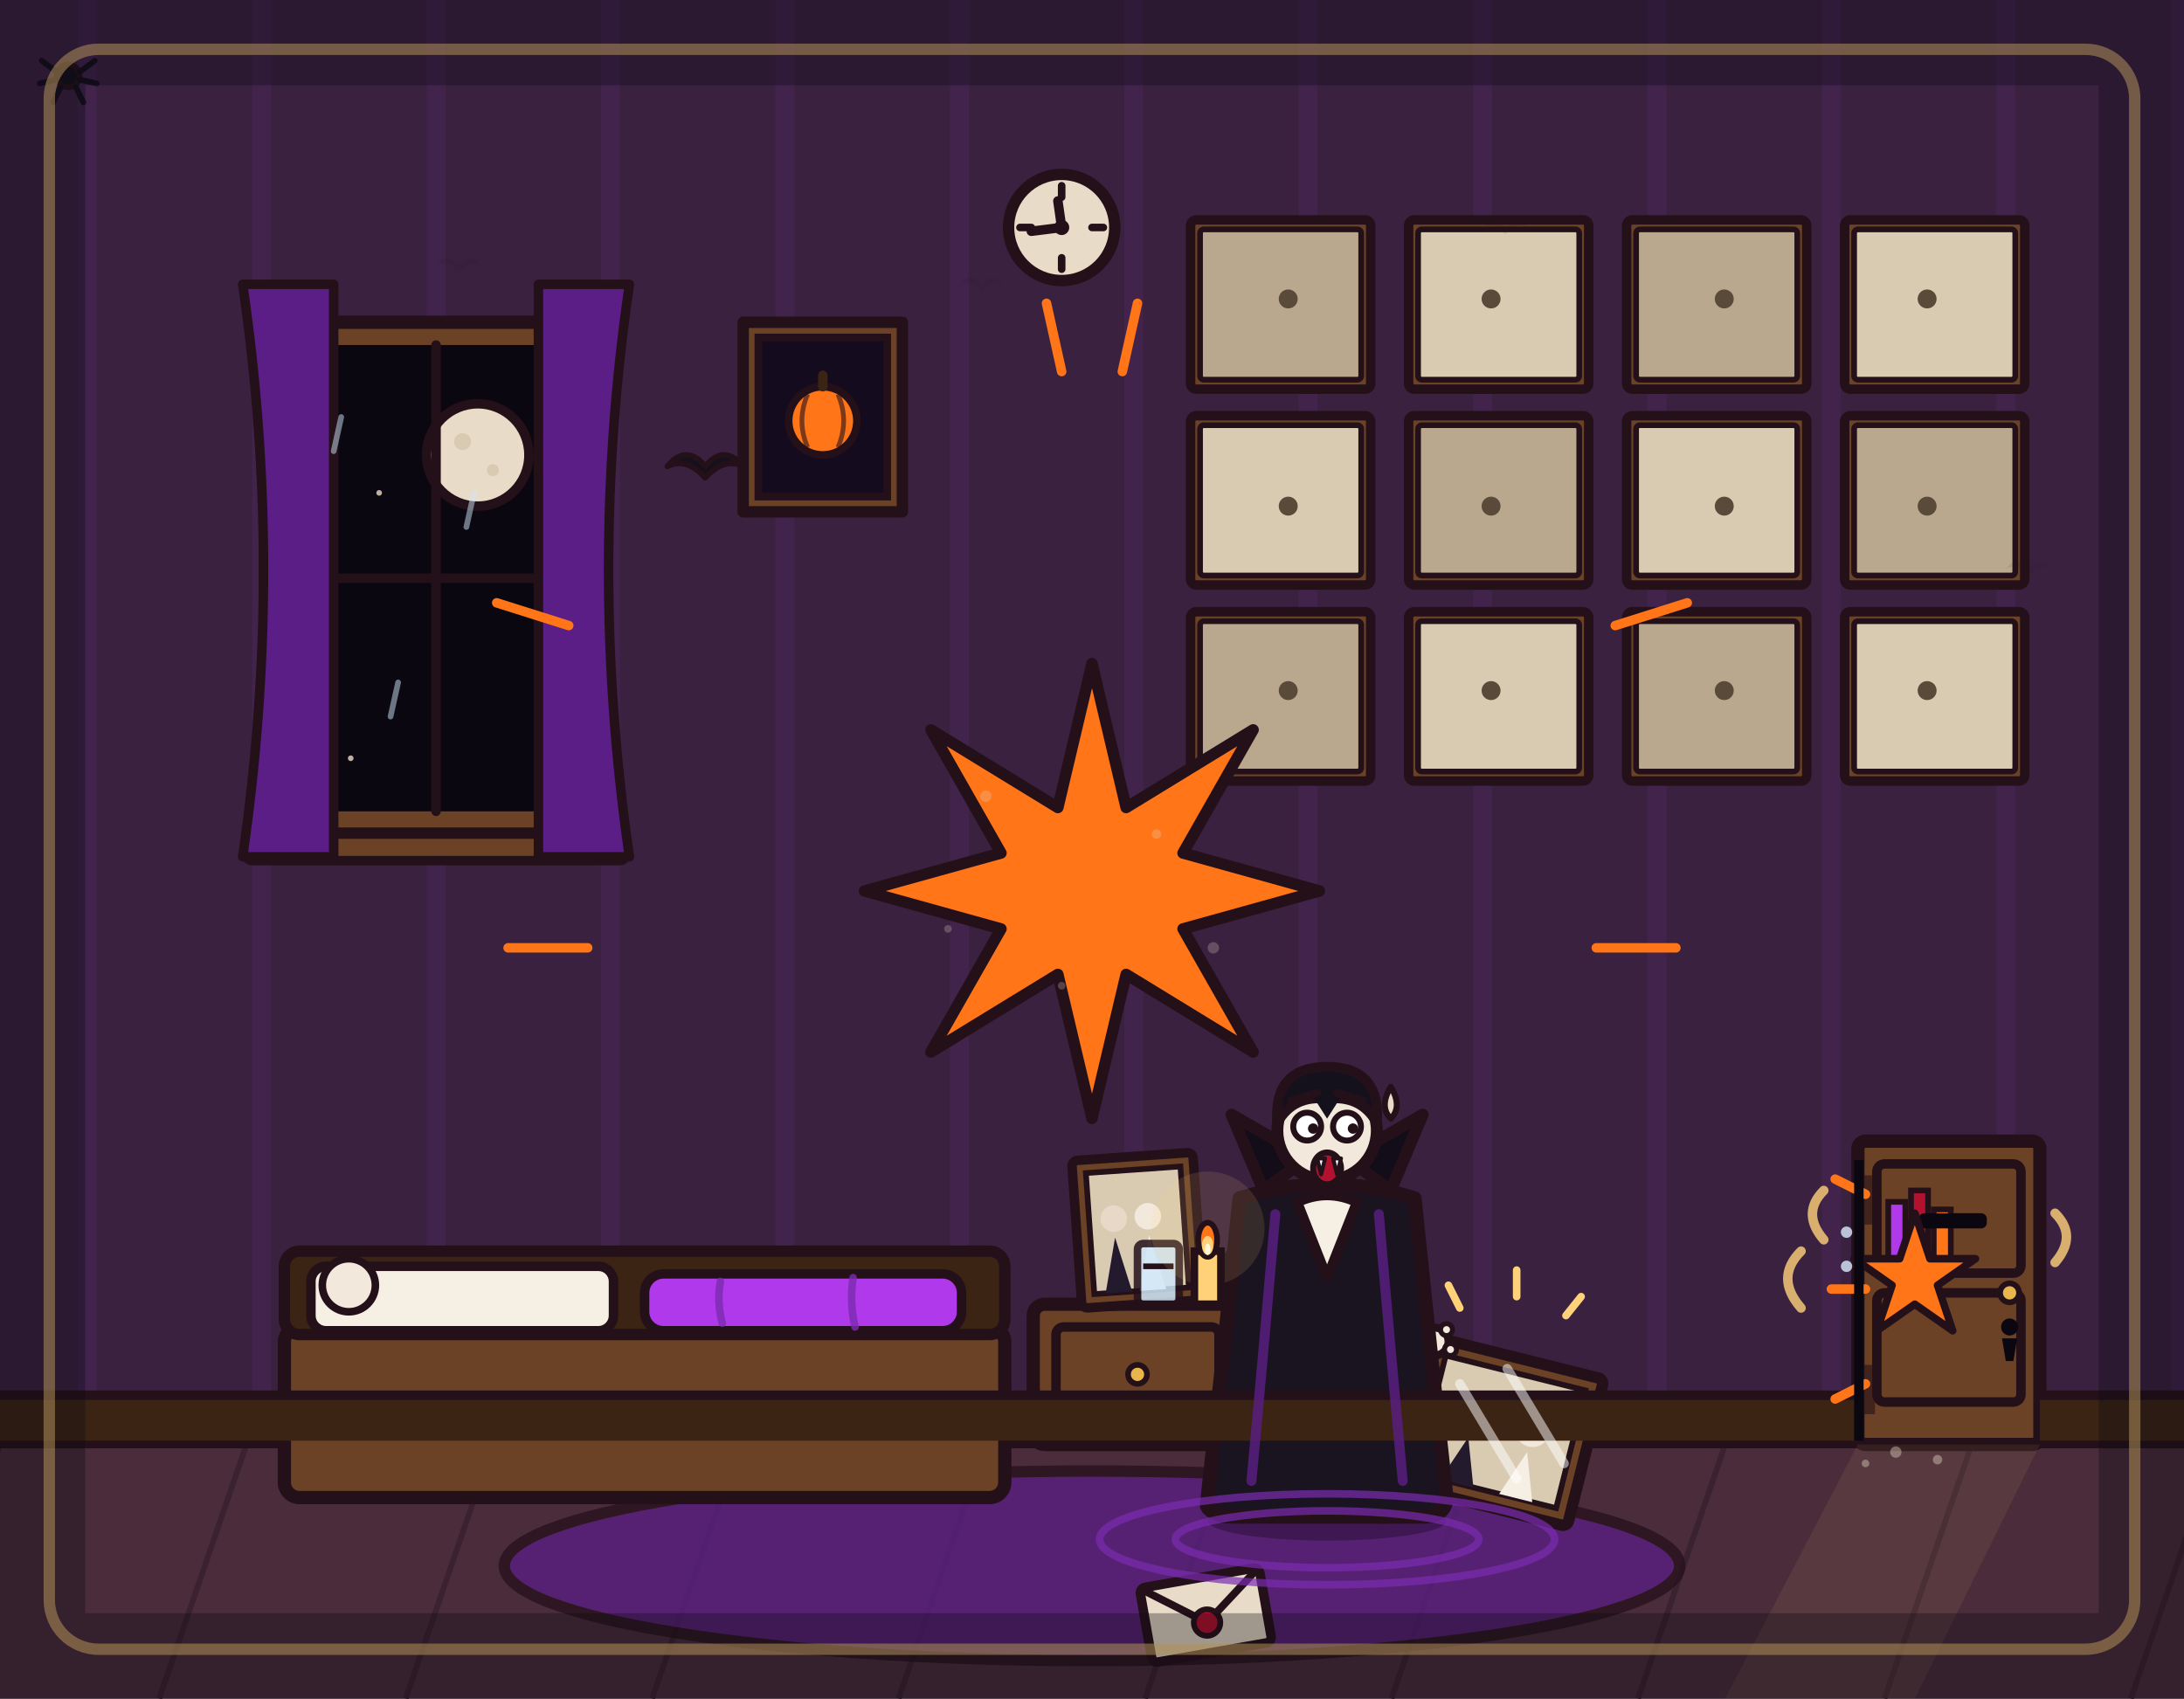
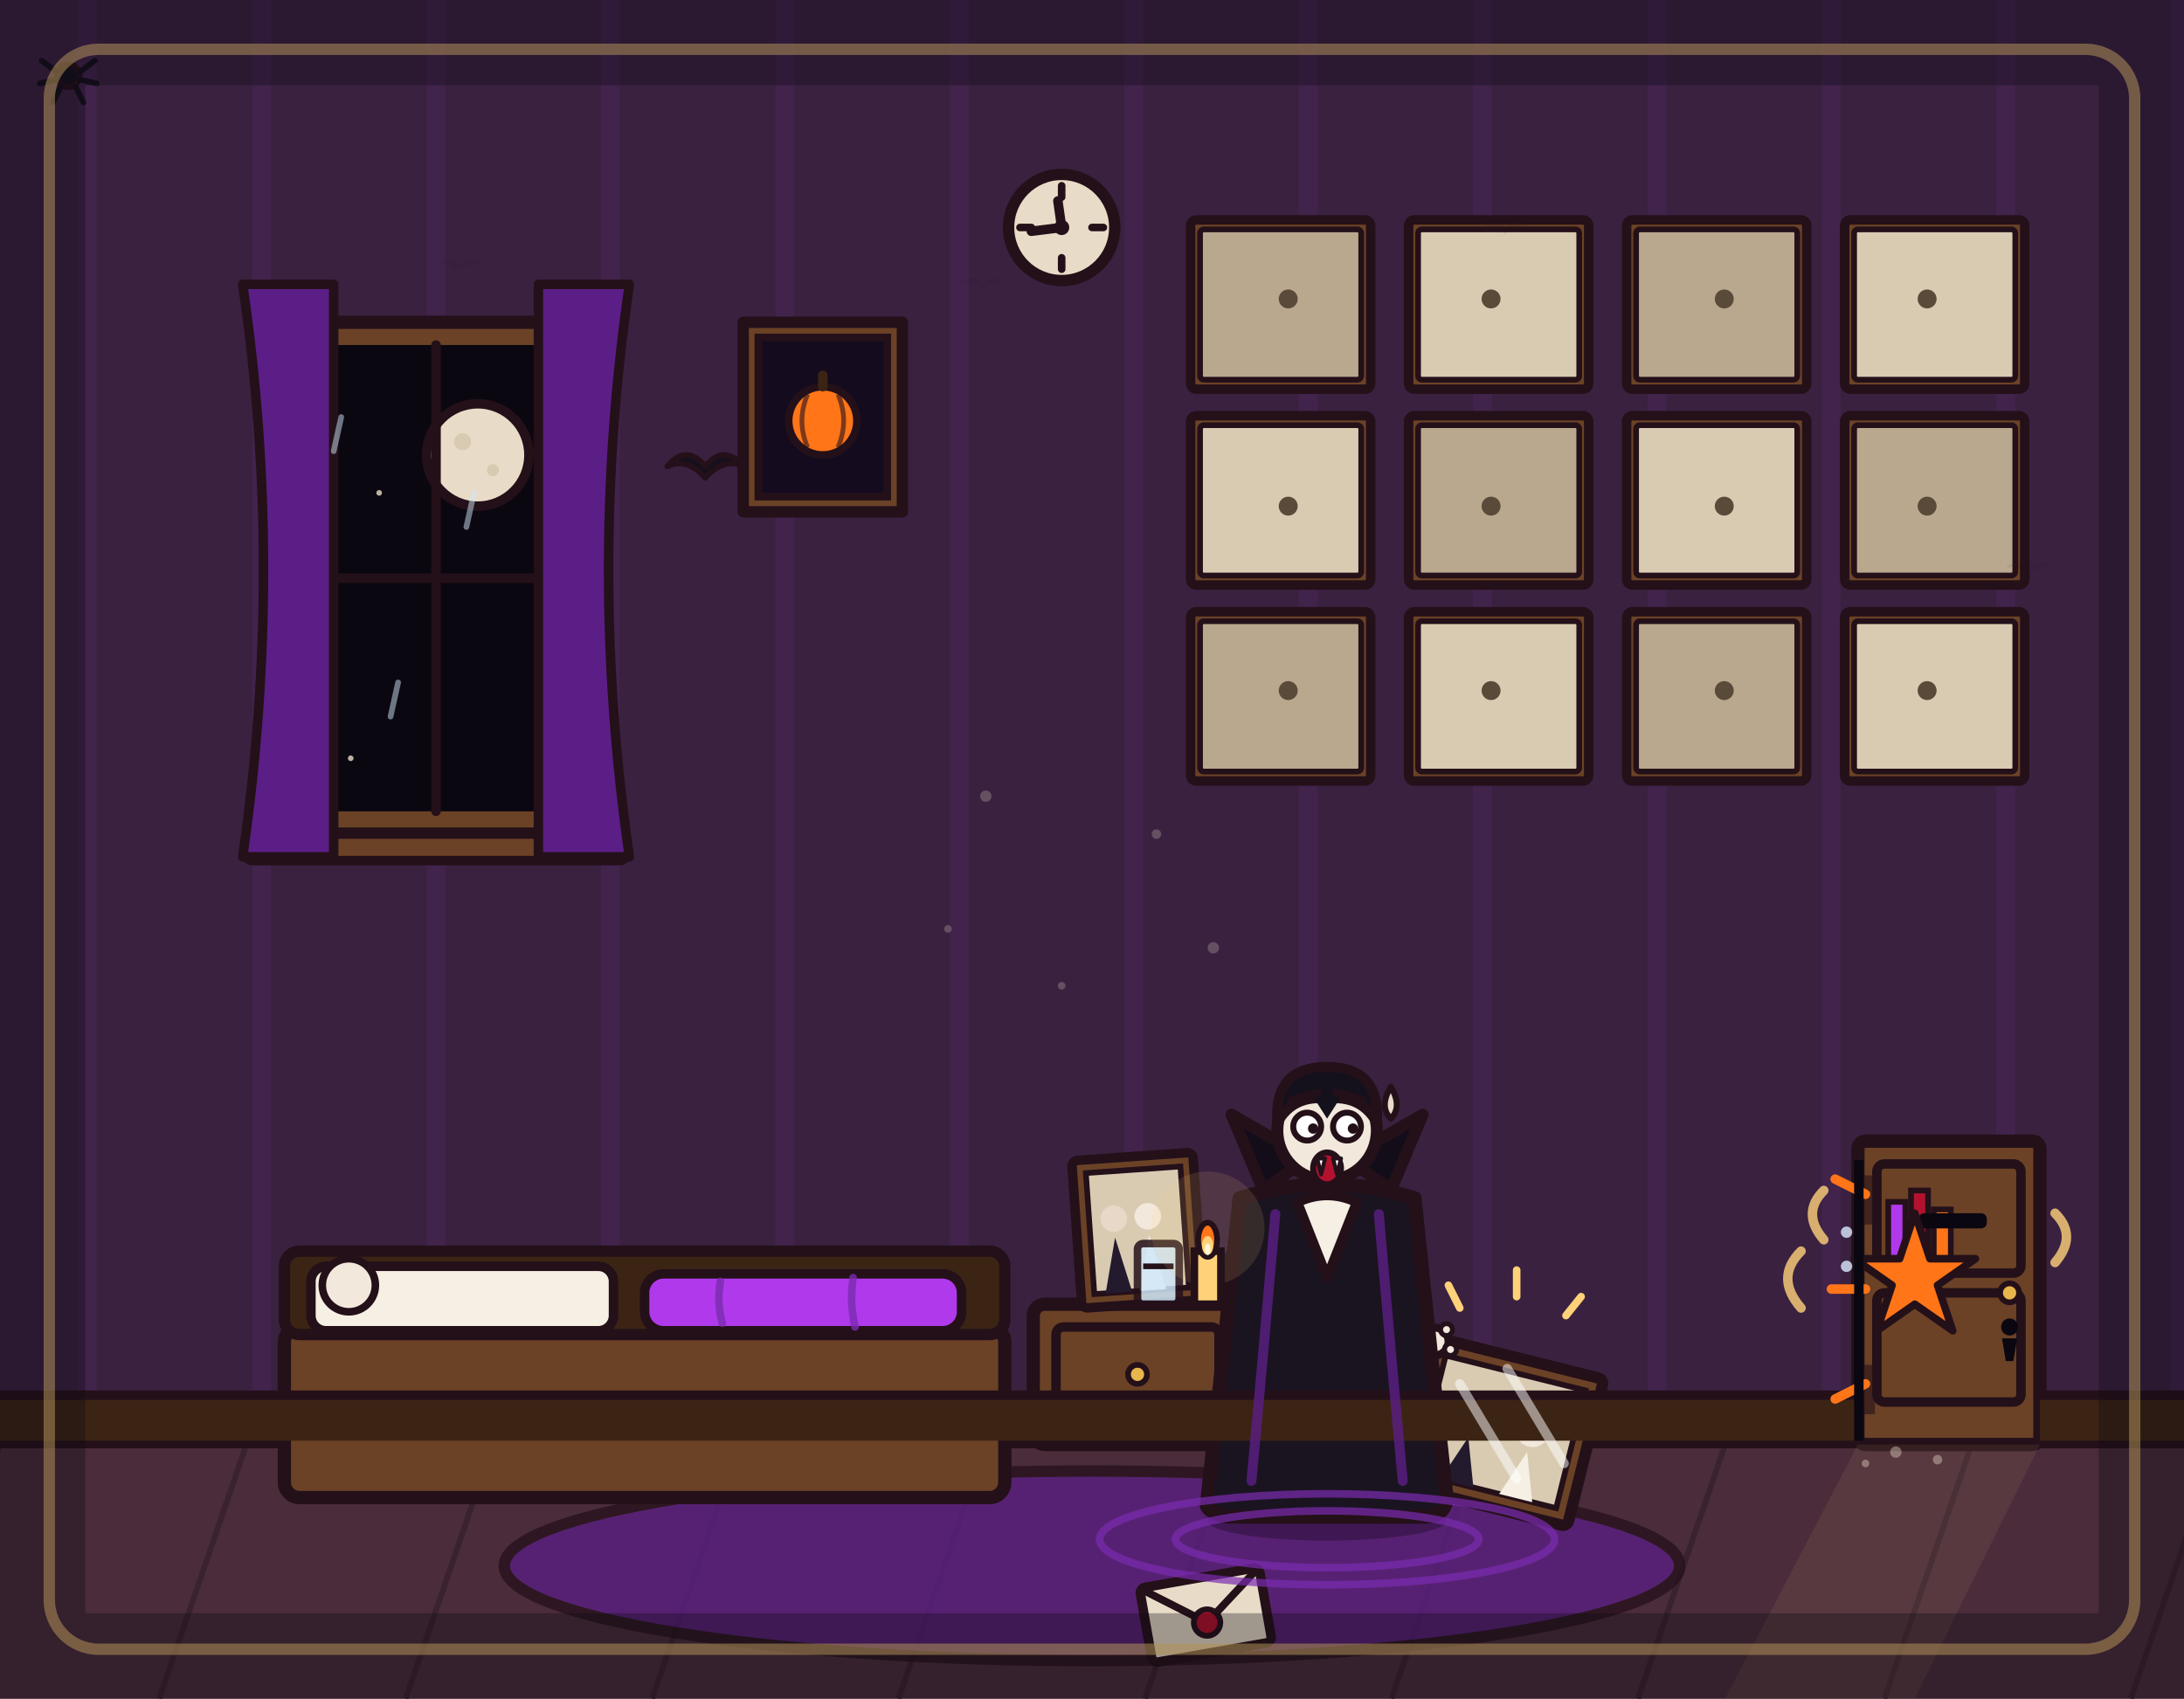
<svg xmlns="http://www.w3.org/2000/svg" viewBox="0 0 1152 896" width="1152" height="896">
  <rect x="0" y="0" width="1152" height="896" fill="#3a2140" />
  <path d="M46 0V762M138 0V762M230 0V762M322 0V762M414 0V762M506 0V762M598 0V762M690 0V762M782 0V762M874 0V762M966 0V762M1058 0V762M1150 0V762" stroke="#b03aeb" stroke-width="10" opacity=".07" fill="none" />
  <rect x="0" y="760" width="1152" height="136" fill="#4a2c3a" />
  <path d="M0 762 L-46 896M130 762 L84 896M260 762 L214 896M390 762 L344 896M520 762 L474 896M650 762 L604 896M780 762 L734 896M910 762 L864 896M1040 762 L994 896M1170 762 L1124 896" stroke="#3a2230" stroke-width="3" fill="none" />
  <line x1="0" y1="761" x2="1152" y2="761" stroke="#241019" stroke-width="6" stroke-linecap="round" />
  <ellipse cx="576" cy="826" rx="310" ry="50" fill="#5b1e86" stroke="#241019" stroke-width="6" stroke-linejoin="round" stroke-linecap="round" opacity="0.75" />
  <g>
    <rect x="140" y="170" width="180" height="270" fill="#6b4226" stroke="#241019" stroke-width="7" stroke-linejoin="round" stroke-linecap="round" />
    <rect x="152" y="182" width="156" height="246" fill="#0b0710" />
    <g fill="#e8dcc8" opacity=".8">
      <circle cx="170" cy="205" r="2" />
      <circle cx="290" cy="195" r="1.5" />
      <circle cx="200" cy="260" r="1.5" />
      <circle cx="300" cy="300" r="2" />
      <circle cx="168" cy="330" r="1.5" />
      <circle cx="296" cy="390" r="2" />
      <circle cx="185" cy="400" r="1.5" />
    </g>
    <circle cx="252" cy="240" r="27" fill="#e8dcc8" stroke="#241019" stroke-width="5" stroke-linejoin="round" stroke-linecap="round" />
    <circle cx="244" cy="233" r="4.5" fill="#d9cbb2" />
    <circle cx="260" cy="248" r="3.2" fill="#d9cbb2" />
    <line x1="230" y1="182" x2="230" y2="428" stroke="#241019" stroke-width="5" stroke-linecap="round" />
    <line x1="152" y1="305" x2="308" y2="305" stroke="#241019" stroke-width="5" stroke-linecap="round" />
    <rect x="130" y="440" width="200" height="14" rx="3" fill="#6b4226" stroke="#241019" stroke-width="5" stroke-linejoin="round" stroke-linecap="round" />
    <path d="M128 150 L176 150 L176 452 L128 452 Q150 300 128 150 Z" fill="#5b1e86" stroke="#241019" stroke-width="5" stroke-linejoin="round" stroke-linecap="round" />
    <path d="M332 150 L284 150 L284 452 L332 452 Q310 300 332 150 Z" fill="#5b1e86" stroke="#241019" stroke-width="5" stroke-linejoin="round" stroke-linecap="round" />
  </g>
  <g>
    <rect x="628" y="116" width="95" height="89.3" rx="3" fill="#6b4226" stroke="#241019" stroke-width="5" stroke-linejoin="round" stroke-linecap="round" />
    <rect x="633" y="121" width="85" height="79.3" rx="2" fill="#b9a88e" stroke="#241019" stroke-width="3" />
    <circle cx="679.5" cy="157.7" r="5" fill="#5a4a3a" />
    <rect x="628" y="219.3" width="95" height="89.3" rx="3" fill="#6b4226" stroke="#241019" stroke-width="5" stroke-linejoin="round" stroke-linecap="round" />
    <rect x="633" y="224.3" width="85" height="79.3" rx="2" fill="#d9cbb2" stroke="#241019" stroke-width="3" />
    <circle cx="679.5" cy="267" r="5" fill="#5a4a3a" />
    <rect x="628" y="322.7" width="95" height="89.3" rx="3" fill="#6b4226" stroke="#241019" stroke-width="5" stroke-linejoin="round" stroke-linecap="round" />
    <rect x="633" y="327.7" width="85" height="79.3" rx="2" fill="#b9a88e" stroke="#241019" stroke-width="3" />
    <circle cx="679.5" cy="364.3" r="5" fill="#5a4a3a" />
    <rect x="743" y="116" width="95" height="89.3" rx="3" fill="#6b4226" stroke="#241019" stroke-width="5" stroke-linejoin="round" stroke-linecap="round" />
    <rect x="748" y="121" width="85" height="79.3" rx="2" fill="#d9cbb2" stroke="#241019" stroke-width="3" />
    <circle cx="786.5" cy="157.7" r="5" fill="#5a4a3a" />
    <rect x="743" y="219.3" width="95" height="89.3" rx="3" fill="#6b4226" stroke="#241019" stroke-width="5" stroke-linejoin="round" stroke-linecap="round" />
    <rect x="748" y="224.3" width="85" height="79.3" rx="2" fill="#b9a88e" stroke="#241019" stroke-width="3" />
    <circle cx="786.5" cy="267" r="5" fill="#5a4a3a" />
    <rect x="743" y="322.7" width="95" height="89.3" rx="3" fill="#6b4226" stroke="#241019" stroke-width="5" stroke-linejoin="round" stroke-linecap="round" />
    <rect x="748" y="327.7" width="85" height="79.3" rx="2" fill="#d9cbb2" stroke="#241019" stroke-width="3" />
    <circle cx="786.5" cy="364.3" r="5" fill="#5a4a3a" />
    <rect x="858" y="116" width="95" height="89.3" rx="3" fill="#6b4226" stroke="#241019" stroke-width="5" stroke-linejoin="round" stroke-linecap="round" />
    <rect x="863" y="121" width="85" height="79.3" rx="2" fill="#b9a88e" stroke="#241019" stroke-width="3" />
    <circle cx="909.5" cy="157.7" r="5" fill="#5a4a3a" />
    <rect x="858" y="219.3" width="95" height="89.3" rx="3" fill="#6b4226" stroke="#241019" stroke-width="5" stroke-linejoin="round" stroke-linecap="round" />
    <rect x="863" y="224.3" width="85" height="79.3" rx="2" fill="#d9cbb2" stroke="#241019" stroke-width="3" />
    <circle cx="909.5" cy="267" r="5" fill="#5a4a3a" />
    <rect x="858" y="322.7" width="95" height="89.3" rx="3" fill="#6b4226" stroke="#241019" stroke-width="5" stroke-linejoin="round" stroke-linecap="round" />
    <rect x="863" y="327.7" width="85" height="79.3" rx="2" fill="#b9a88e" stroke="#241019" stroke-width="3" />
    <circle cx="909.5" cy="364.3" r="5" fill="#5a4a3a" />
    <rect x="973" y="116" width="95" height="89.3" rx="3" fill="#6b4226" stroke="#241019" stroke-width="5" stroke-linejoin="round" stroke-linecap="round" />
    <rect x="978" y="121" width="85" height="79.3" rx="2" fill="#d9cbb2" stroke="#241019" stroke-width="3" />
    <circle cx="1016.5" cy="157.7" r="5" fill="#5a4a3a" />
    <rect x="973" y="219.3" width="95" height="89.3" rx="3" fill="#6b4226" stroke="#241019" stroke-width="5" stroke-linejoin="round" stroke-linecap="round" />
    <rect x="978" y="224.3" width="85" height="79.3" rx="2" fill="#b9a88e" stroke="#241019" stroke-width="3" />
    <circle cx="1016.5" cy="267" r="5" fill="#5a4a3a" />
    <rect x="973" y="322.7" width="95" height="89.3" rx="3" fill="#6b4226" stroke="#241019" stroke-width="5" stroke-linejoin="round" stroke-linecap="round" />
    <rect x="978" y="327.7" width="85" height="79.3" rx="2" fill="#d9cbb2" stroke="#241019" stroke-width="3" />
    <circle cx="1016.5" cy="364.3" r="5" fill="#5a4a3a" />
  </g>
  <g>
    <rect x="150" y="700" width="380" height="90" rx="8" fill="#6b4226" stroke="#241019" stroke-width="7" stroke-linejoin="round" stroke-linecap="round" />
    <rect x="150" y="660" width="380" height="44" rx="8" fill="#3c2415" stroke="#241019" stroke-width="6" stroke-linejoin="round" stroke-linecap="round" />
    <rect x="164" y="668" width="159.6" height="34" rx="8" fill="#f6efe4" stroke="#241019" stroke-width="5" stroke-linejoin="round" stroke-linecap="round" />
    <rect x="340" y="672" width="167.2" height="30" rx="10" fill="#b03aeb" stroke="#241019" stroke-width="5" stroke-linejoin="round" stroke-linecap="round" />
    <circle cx="184" cy="678" r="14" fill="#f2e8dc" stroke="#241019" stroke-width="4" stroke-linejoin="round" stroke-linecap="round" />
  </g>
  <g>
    <rect x="545" y="688" width="110" height="74" rx="6" fill="#6b4226" stroke="#241019" stroke-width="7" stroke-linejoin="round" stroke-linecap="round" />
    <rect x="557" y="700" width="86" height="50" rx="4" fill="none" stroke="#241019" stroke-width="5" stroke-linejoin="round" stroke-linecap="round" />
    <circle cx="600" cy="725" r="5" fill="#e8b64c" stroke="#241019" stroke-width="3" />
    <g transform="rotate(-4 600 650)">
      <rect x="568" y="610" width="64" height="78" rx="3" fill="#6b4226" stroke="#241019" stroke-width="5" stroke-linejoin="round" stroke-linecap="round" />
      <rect x="575" y="617" width="50" height="64" fill="#d9cbb2" stroke="#241019" stroke-width="3" />
      <circle cx="588" cy="642" r="7" fill="#e8d8c8" />
      <circle cx="606" cy="642" r="7" fill="#f2e8dc" />
      <path d="M581 681 L588 652 L595 681 Z" fill="#241a2e" />
      <path d="M599 681 L606 652 L613 681 Z" fill="#f6efe4" />
    </g>
  </g>
  <g>
    <rect x="980" y="602" width="96" height="160" rx="4" fill="#6b4226" stroke="#241019" stroke-width="7" stroke-linejoin="round" stroke-linecap="round" />
    <rect x="990" y="614" width="76" height="57.6" rx="4" fill="none" stroke="#241019" stroke-width="5" stroke-linejoin="round" stroke-linecap="round" />
    <rect x="990" y="682" width="76" height="57.6" rx="4" fill="none" stroke="#241019" stroke-width="5" stroke-linejoin="round" stroke-linecap="round" />
    <rect x="996" y="634" width="9" height="38" fill="#b03aeb" stroke="#241019" stroke-width="3" />
    <rect x="1008" y="628" width="9" height="44" fill="#b3122e" stroke="#241019" stroke-width="3" />
    <rect x="1020" y="638" width="9" height="34" fill="#ff7518" stroke="#241019" stroke-width="3" />
    <circle cx="1060" cy="682" r="5" fill="#e8b64c" stroke="#241019" stroke-width="3" />
  </g>
-   <polygon points="696,470 624,490 661,555 594,514 576,590 558,514 491,555 528,490 456,470 528,450 491,385 558,426 576,350 594,426 661,385 624,450" fill="#ff7518" stroke="#241019" stroke-width="6" stroke-linejoin="round" stroke-linecap="round" />
-   <g stroke="#ff7518" stroke-width="5" stroke-linecap="round">
-     <line x1="300" y1="330" x2="262" y2="318" />
-     <line x1="852" y1="330" x2="890" y2="318" />
-     <line x1="310" y1="500" x2="268" y2="500" />
-     <line x1="842" y1="500" x2="884" y2="500" />
-     <line x1="560" y1="196" x2="552" y2="160" />
-     <line x1="592" y1="196" x2="600" y2="160" />
-   </g>
  <g transform="rotate(14 790 758)">
    <rect x="745" y="715" width="92" height="80" rx="3" fill="#6b4226" stroke="#241019" stroke-width="6" stroke-linejoin="round" stroke-linecap="round" />
    <rect x="753" y="723" width="76" height="64" fill="#d9cbb2" stroke="#241019" stroke-width="3" />
    <circle cx="775" cy="750" r="9" fill="#e8d8c8" />
    <circle cx="807" cy="750" r="9" fill="#f2e8dc" />
    <path d="M766 787 L775 762 L784 787 Z" fill="#241a2e" />
    <path d="M798 787 L807 762 L816 787 Z" fill="#f6efe4" />
  </g>
  <g transform="translate(700 798) scale(1.05 1.05)">
    <ellipse cx="0" cy="4" rx="60" ry="10" fill="#000000" opacity="0.28" />
    <path d="M-6 -60 L-36 -38 L-46 -6" fill="none" stroke="#241a2e" stroke-width="15" stroke-linecap="round" stroke-linejoin="round" />
    <path d="M10 -60 L32 -26 L26 -4" fill="none" stroke="#241a2e" stroke-width="15" stroke-linecap="round" stroke-linejoin="round" />
    <ellipse cx="-48" cy="-4" rx="14" ry="7" fill="#14101c" stroke="#241019" stroke-width="4" stroke-linejoin="round" stroke-linecap="round" />
    <ellipse cx="28" cy="-3" rx="13" ry="6.5" fill="#14101c" stroke="#241019" stroke-width="4" stroke-linejoin="round" stroke-linecap="round" />
    <path d="M-32 -146 L-54 -118" fill="none" stroke="#1a1420" stroke-width="11" stroke-linecap="round" stroke-linejoin="round" />
    <circle cx="-58" cy="-114" r="7" fill="#f2e8dc" stroke="#241019" stroke-width="4" stroke-linejoin="round" stroke-linecap="round" />
    <path d="M32 -146 L50 -88" fill="none" stroke="#1a1420" stroke-width="11" stroke-linecap="round" stroke-linejoin="round" />
    <circle cx="54" cy="-86" r="7" fill="#f2e8dc" stroke="#241019" stroke-width="4" stroke-linejoin="round" stroke-linecap="round" />
    <circle cx="60" cy="-92" r="3" fill="#f2e8dc" stroke="#241019" stroke-width="2.5" />
    <circle cx="62" cy="-82" r="3" fill="#f2e8dc" stroke="#241019" stroke-width="2.5" />
    <path d="M-44 -158 Q-52 -80 -60 -8 Q-60 2 -48 2 L48 2 Q60 2 60 -8 Q52 -80 44 -158 Q0 -172 -44 -158 Z" fill="#1a1420" stroke="#241019" stroke-width="7" stroke-linejoin="round" stroke-linecap="round" />
    <path d="M-32 -162 L-48 -200 L-10 -178 Z" fill="#120d18" stroke="#241019" stroke-width="6" stroke-linejoin="round" stroke-linecap="round" />
    <path d="M32 -162 L48 -200 L10 -178 Z" fill="#120d18" stroke="#241019" stroke-width="6" stroke-linejoin="round" stroke-linecap="round" />
    <path d="M-15 -156 L0 -118 L15 -156 Q0 -163 -15 -156 Z" fill="#f6efe4" stroke="#241019" stroke-width="5" stroke-linejoin="round" stroke-linecap="round" />
    <circle cx="0" cy="-192" r="25" fill="#f2e8dc" stroke="#241019" stroke-width="6" stroke-linejoin="round" stroke-linecap="round" />
    <path d="M-25 -196 Q-27 -224 0 -224 Q27 -224 25 -196 Q17 -210 0 -208 Q-17 -210 -25 -196 Z" fill="#14101c" stroke="#241019" stroke-width="5" stroke-linejoin="round" stroke-linecap="round" />
    <path d="M-7 -209 L0 -198 L7 -209 Q0 -213 -7 -209 Z" fill="#14101c" />
    <circle cx="-10" cy="-194" r="7" fill="#ffffff" stroke="#241019" stroke-width="3" stroke-linejoin="round" stroke-linecap="round" />
    <circle cx="10" cy="-194" r="7" fill="#ffffff" stroke="#241019" stroke-width="3" stroke-linejoin="round" stroke-linecap="round" />
    <circle cx="-7" cy="-193" r="2.6" fill="#241019" />
    <circle cx="13" cy="-193" r="2.6" fill="#241019" />
    <path d="M-18 -207 L-5 -211M5 -211 L18 -207" fill="none" stroke="#241019" stroke-width="4" stroke-linecap="round" />
    <ellipse cx="0" cy="-173" rx="7" ry="8" fill="#b3122e" stroke="#241019" stroke-width="3" stroke-linejoin="round" stroke-linecap="round" />
    <path d="M-5 -178 L-1 -178 L-3 -170 Z" fill="#ffffff" stroke="#241019" stroke-width="2" stroke-linejoin="round" stroke-linecap="round" />
    <path d="M3 -178 L7 -178 L5 -170 Z" fill="#ffffff" stroke="#241019" stroke-width="2" stroke-linejoin="round" stroke-linecap="round" />
    <path d="M32 -214 Q38 -204 32 -198 Q26 -204 32 -214 Z" fill="#e8dcc8" stroke="#241019" stroke-width="3" stroke-linejoin="round" stroke-linecap="round" />
  </g>
  <rect x="0" y="736" width="980" height="24" fill="#3c2415" />
  <rect x="1076" y="736" width="76" height="24" fill="#3c2415" />
  <line x1="0" y1="736" x2="980" y2="736" stroke="#241019" stroke-width="5" stroke-linecap="round" />
  <line x1="1076" y1="736" x2="1152" y2="736" stroke="#241019" stroke-width="5" stroke-linecap="round" />
  <g transform="translate(36 40)">
    <circle r="6" fill="#14101c" stroke="#241019" stroke-width="3" />
    <path d="M-6 -2 L-14 -8 M-6 2 L-15 4 M6 -2 L14 -8 M6 2 L15 4 M-4 6 L-8 14 M4 6 L8 14" stroke="#14101c" stroke-width="3" stroke-linecap="round" fill="none" />
  </g>
  <g fill="#e8dcc8" opacity=".25">
    <circle cx="520" cy="420" r="3" />
    <circle cx="610" cy="440" r="2.5" />
    <circle cx="560" cy="520" r="2" />
    <circle cx="640" cy="500" r="3" />
    <circle cx="500" cy="490" r="2" />
  </g>
  <g>
    <circle cx="560" cy="120" r="28" fill="#e8dcc8" stroke="#241019" stroke-width="6" />
    <line x1="560" y1="98" x2="560" y2="104" stroke="#241019" stroke-width="4" stroke-linecap="round" />
    <line x1="560" y1="136" x2="560" y2="142" stroke="#241019" stroke-width="4" stroke-linecap="round" />
    <line x1="538" y1="120" x2="544" y2="120" stroke="#241019" stroke-width="4" stroke-linecap="round" />
    <line x1="576" y1="120" x2="582" y2="120" stroke="#241019" stroke-width="4" stroke-linecap="round" />
    <line x1="560" y1="120" x2="558" y2="106" stroke="#241019" stroke-width="5" stroke-linecap="round" />
    <line x1="560" y1="120" x2="544" y2="122" stroke="#241019" stroke-width="5" stroke-linecap="round" />
    <circle cx="560" cy="120" r="4" fill="#241019" />
  </g>
  <g>
    <rect x="392" y="170" width="84" height="100" fill="#6b4226" stroke="#241019" stroke-width="6" stroke-linejoin="round" />
    <rect x="400" y="178" width="68" height="84" fill="#150b1e" stroke="#241019" stroke-width="4" />
    <circle cx="434" cy="222" r="18" fill="#ff7518" stroke="#241019" stroke-width="4" />
    <path d="M434 204 L434 198" stroke="#3c2415" stroke-width="5" stroke-linecap="round" />
    <path d="M426 208 Q420 222 426 236 M442 208 Q448 222 442 236" stroke="#241019" stroke-width="2.5" fill="none" opacity=".6" />
  </g>
  <g transform="translate(352 246)">
    <path d="M0 0 Q10 -12 20 0 Q30 -12 40 0 Q30 -5 20 6 Q10 -5 0 0 Z" fill="#14101c" stroke="#241019" stroke-width="3" stroke-linejoin="round" />
  </g>
  <g stroke="#cfe6f8" stroke-width="3" opacity=".5" stroke-linecap="round">
    <line x1="180" y1="220" x2="176" y2="238" />
    <line x1="250" y1="260" x2="246" y2="278" />
    <line x1="210" y1="360" x2="206" y2="378" />
  </g>
  <g>
    <rect x="600" y="656" width="22" height="32" rx="3" fill="#cfe6f8" opacity=".85" stroke="#241019" stroke-width="4" stroke-linejoin="round" />
    <line x1="603" y1="668" x2="619" y2="668" stroke="#241019" stroke-width="3" />
  </g>
  <path d="M380 676 Q378 687 381 698 M450 674 Q448 687 451 700" stroke="#7a2bb0" stroke-width="4" fill="none" opacity=".8" stroke-linecap="round" />
  <g>
    <rect x="1012" y="640" width="36" height="8" rx="3" fill="#0b0710" />
    <circle cx="1060" cy="700" r="4.5" fill="#0b0710" />
    <path d="M1056 706 L1064 706 L1062 718 L1058 718 Z" fill="#0b0710" />
    <rect x="983" y="620" width="6" height="26" fill="#241019" opacity=".6" />
    <rect x="983" y="720" width="6" height="26" fill="#241019" opacity=".6" />
  </g>
  <polygon points="980,762 1076,762 1010,896 910,896" fill="#ffd27a" opacity=".08" />
  <g transform="translate(700 798) scale(1.05 1.05)">
    <path d="M-26 -150 Q-32 -80 -38 -16 M26 -150 Q32 -80 38 -16" stroke="#5b1e86" stroke-width="5" fill="none" opacity=".8" stroke-linecap="round" />
  </g>
  <g transform="rotate(-10 636 852)">
    <rect x="604" y="832" width="64" height="40" rx="3" fill="#e8dcc8" stroke="#241019" stroke-width="5" stroke-linejoin="round" />
    <path d="M604 832 L636 856 L668 832" fill="none" stroke="#241019" stroke-width="4" stroke-linejoin="round" />
    <circle cx="636" cy="856" r="7" fill="#b3122e" stroke="#241019" stroke-width="3" />
  </g>
  <polygon points="1010,640 1018,664 1042,664 1022,678 1030,702 1010,688 990,702 998,678 978,664 1002,664" fill="#ff7518" stroke="#241019" stroke-width="4" stroke-linejoin="round" />
  <path d="M984 630 L968 622 M984 680 L966 680 M984 730 L968 738" stroke="#ff7518" stroke-width="5" stroke-linecap="round" fill="none" />
  <path d="M770 690 L764 678 M800 684 L800 670 M826 694 L834 684" stroke="#ffd27a" stroke-width="4" stroke-linecap="round" fill="none" />
  <path d="M770 730 L800 780 M795 722 L825 772" stroke="#ffffff" stroke-width="5" opacity=".5" stroke-linecap="round" fill="none" />
  <circle cx="637" cy="648" r="30" fill="#ffd27a" opacity=".12" />
  <rect x="630" y="660" width="14" height="28" fill="#ffd27a" stroke="#241019" stroke-width="4" />
  <ellipse cx="637" cy="654" rx="5" ry="9" fill="#ff7518" stroke="#241019" stroke-width="3" />
  <ellipse cx="637" cy="657" rx="3" ry="5" fill="#ffd27a" />
  <ellipse cx="637" cy="659" rx="1.5" ry="3" fill="#fff6d8" />
  <g fill="#14101c" opacity=".08">
    <g transform="translate(230 140) scale(.6)">
      <path d="M0 0 Q10 -12 20 0 Q30 -12 40 0 Q30 -5 20 6 Q10 -5 0 0 Z" />
    </g>
    <g transform="translate(506 150) scale(.6)">
      <path d="M0 0 Q10 -12 20 0 Q30 -12 40 0 Q30 -5 20 6 Q10 -5 0 0 Z" />
    </g>
    <g transform="translate(782 120) scale(.6)">
      <path d="M0 0 Q10 -12 20 0 Q30 -12 40 0 Q30 -5 20 6 Q10 -5 0 0 Z" />
    </g>
    <g transform="translate(1058 300) scale(.6)">
      <path d="M0 0 Q10 -12 20 0 Q30 -12 40 0 Q30 -5 20 6 Q10 -5 0 0 Z" />
    </g>
  </g>
  <rect x="978" y="612" width="5" height="148" fill="#0b0710" />
  <circle cx="974" cy="650" r="3" fill="#c9d4e8" opacity=".9" />
  <circle cx="974" cy="668" r="3" fill="#c9d4e8" opacity=".9" />
  <ellipse cx="700" cy="812" rx="120" ry="24" fill="none" stroke="#7a2bb0" stroke-width="4" opacity=".7" />
  <ellipse cx="700" cy="812" rx="80" ry="15" fill="none" stroke="#7a2bb0" stroke-width="4" opacity=".7" />
  <g stroke="#ffd27a" stroke-width="5" stroke-linecap="round" fill="none" opacity=".8">
    <path d="M962 628 Q950 640 962 654" />
    <path d="M950 660 Q936 674 950 690" />
    <path d="M1084 640 Q1096 652 1084 666" />
  </g>
  <g fill="#e8dcc8" opacity=".4">
    <circle cx="1000" cy="766" r="3" />
    <circle cx="1022" cy="770" r="2.5" />
    <circle cx="984" cy="772" r="2" />
  </g>
  <rect x="26" y="26" width="1100" height="844" rx="26" fill="none" stroke="#ffd27a" stroke-width="6" opacity="0.55" />
  <rect x="0" y="0" width="1152" height="896" fill="none" stroke="#0b0710" stroke-width="90" opacity="0.32" />
</svg>
